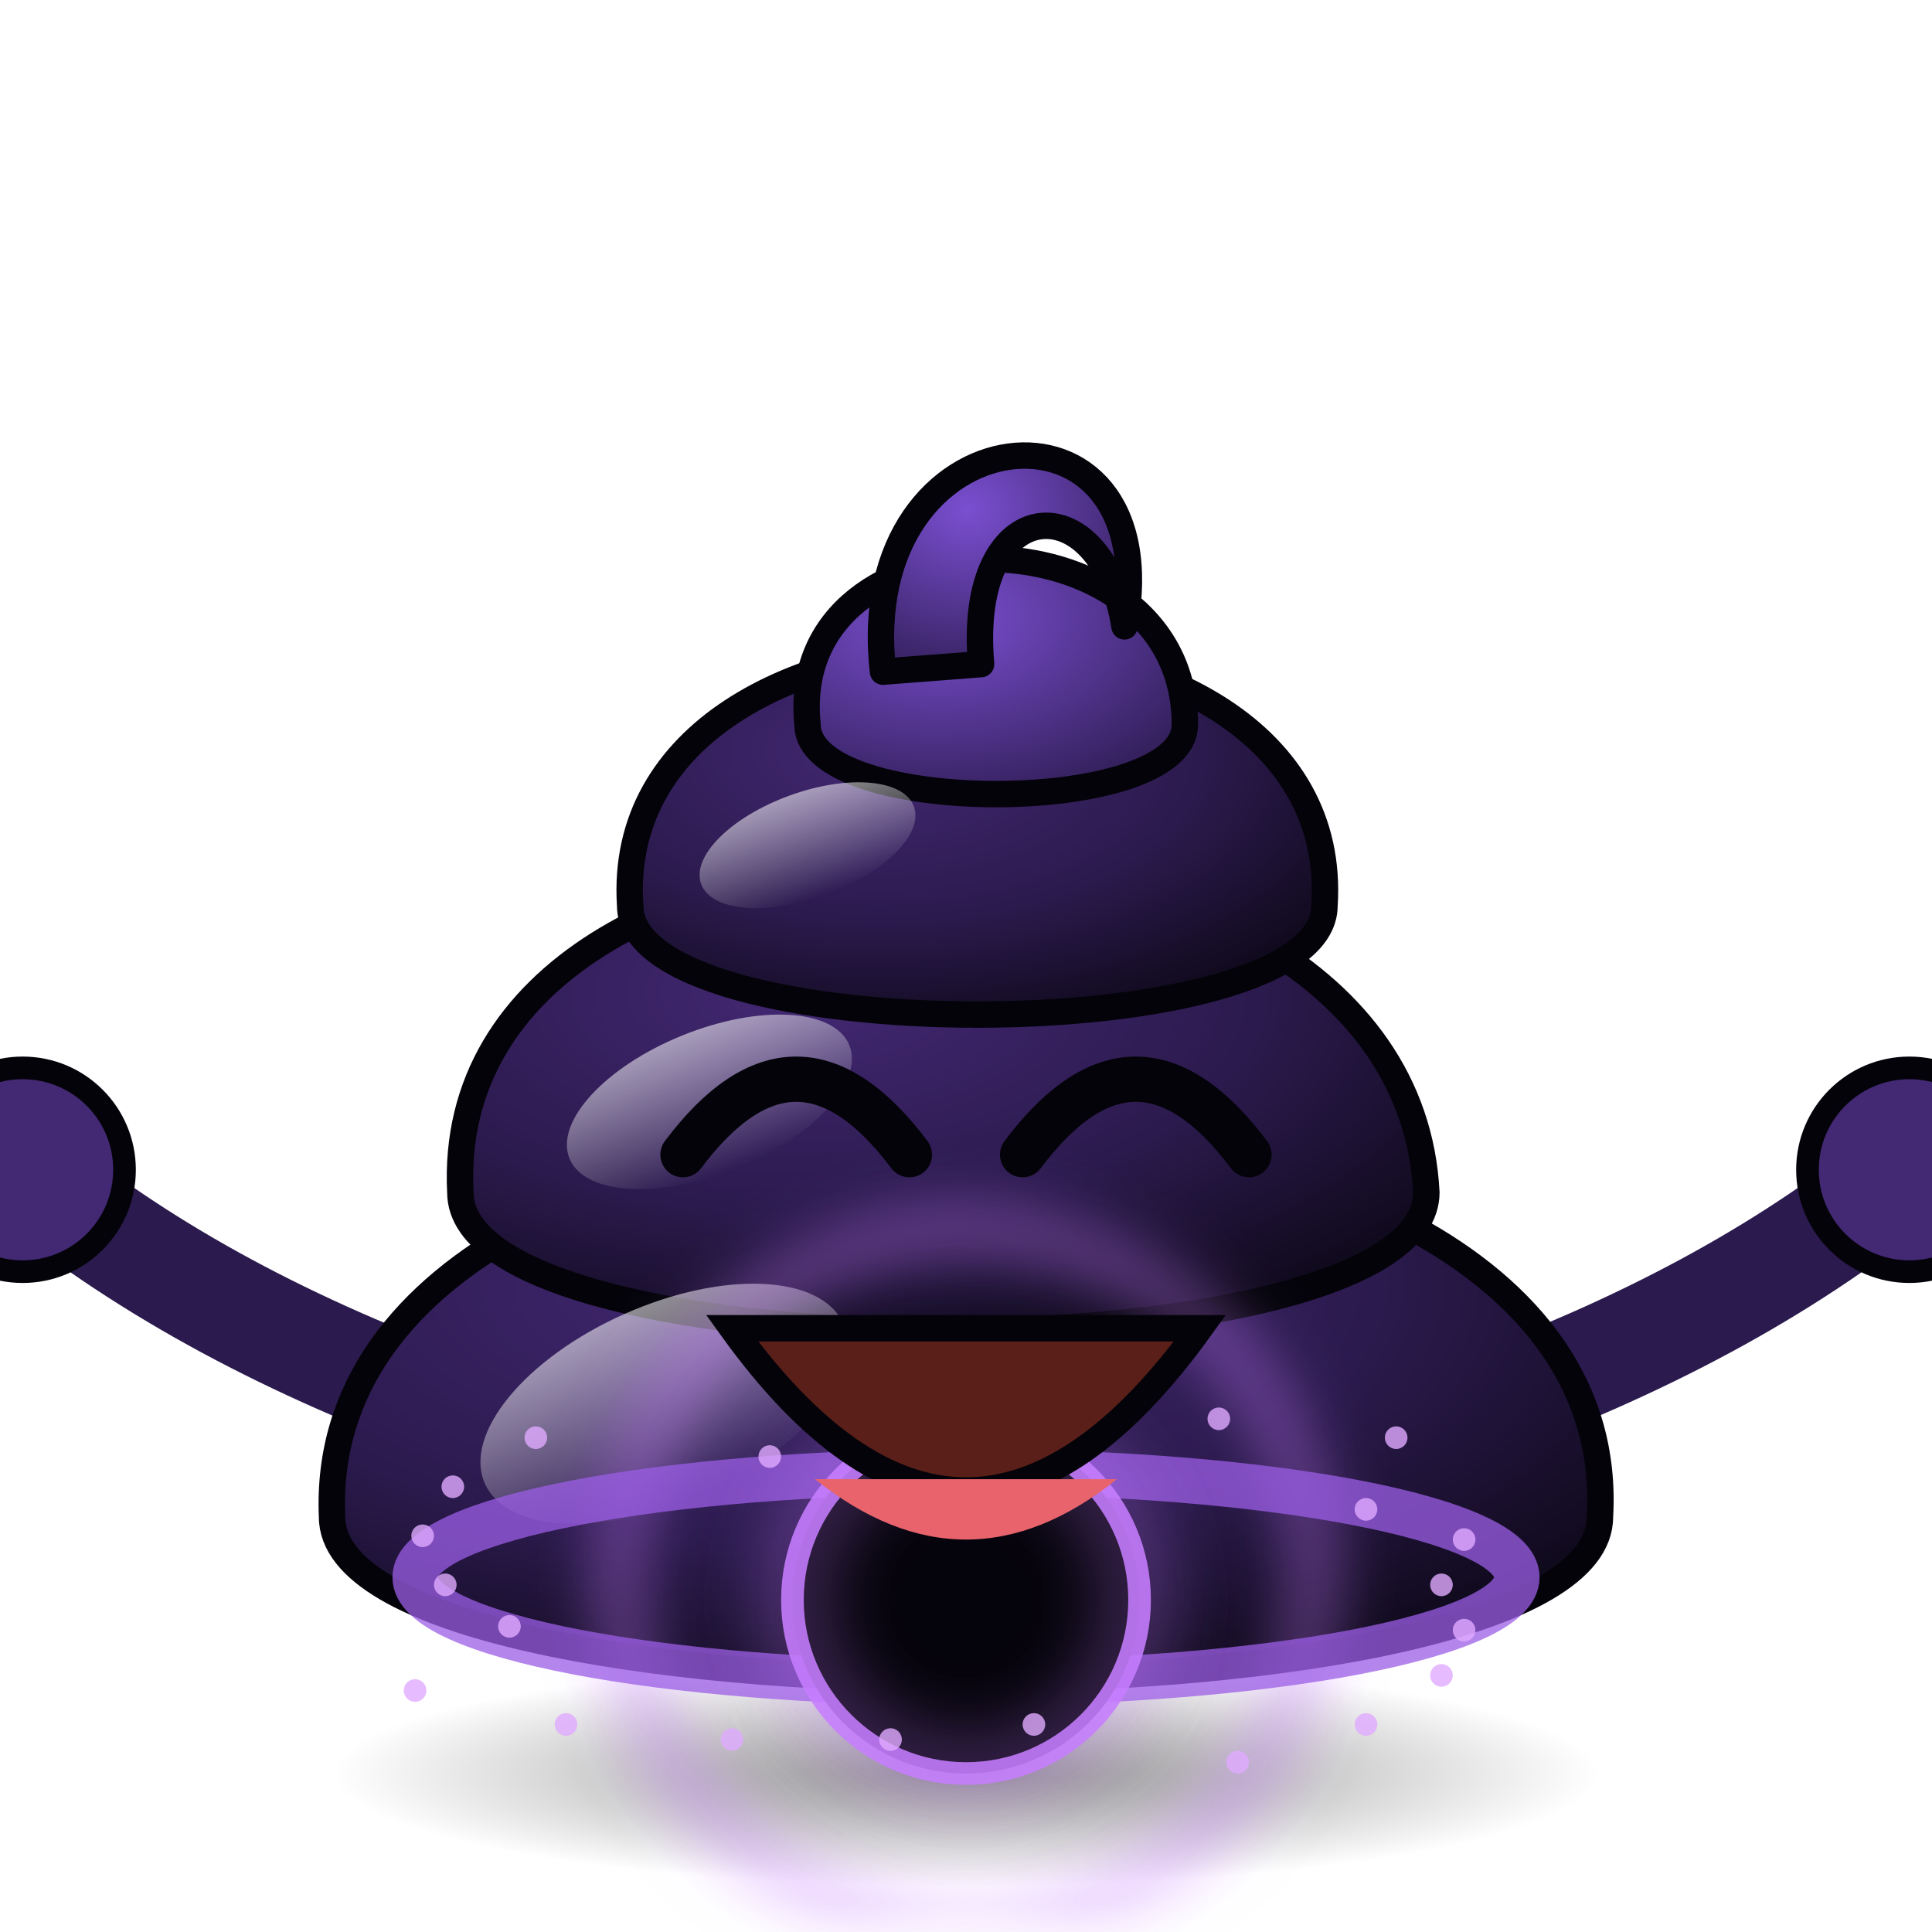
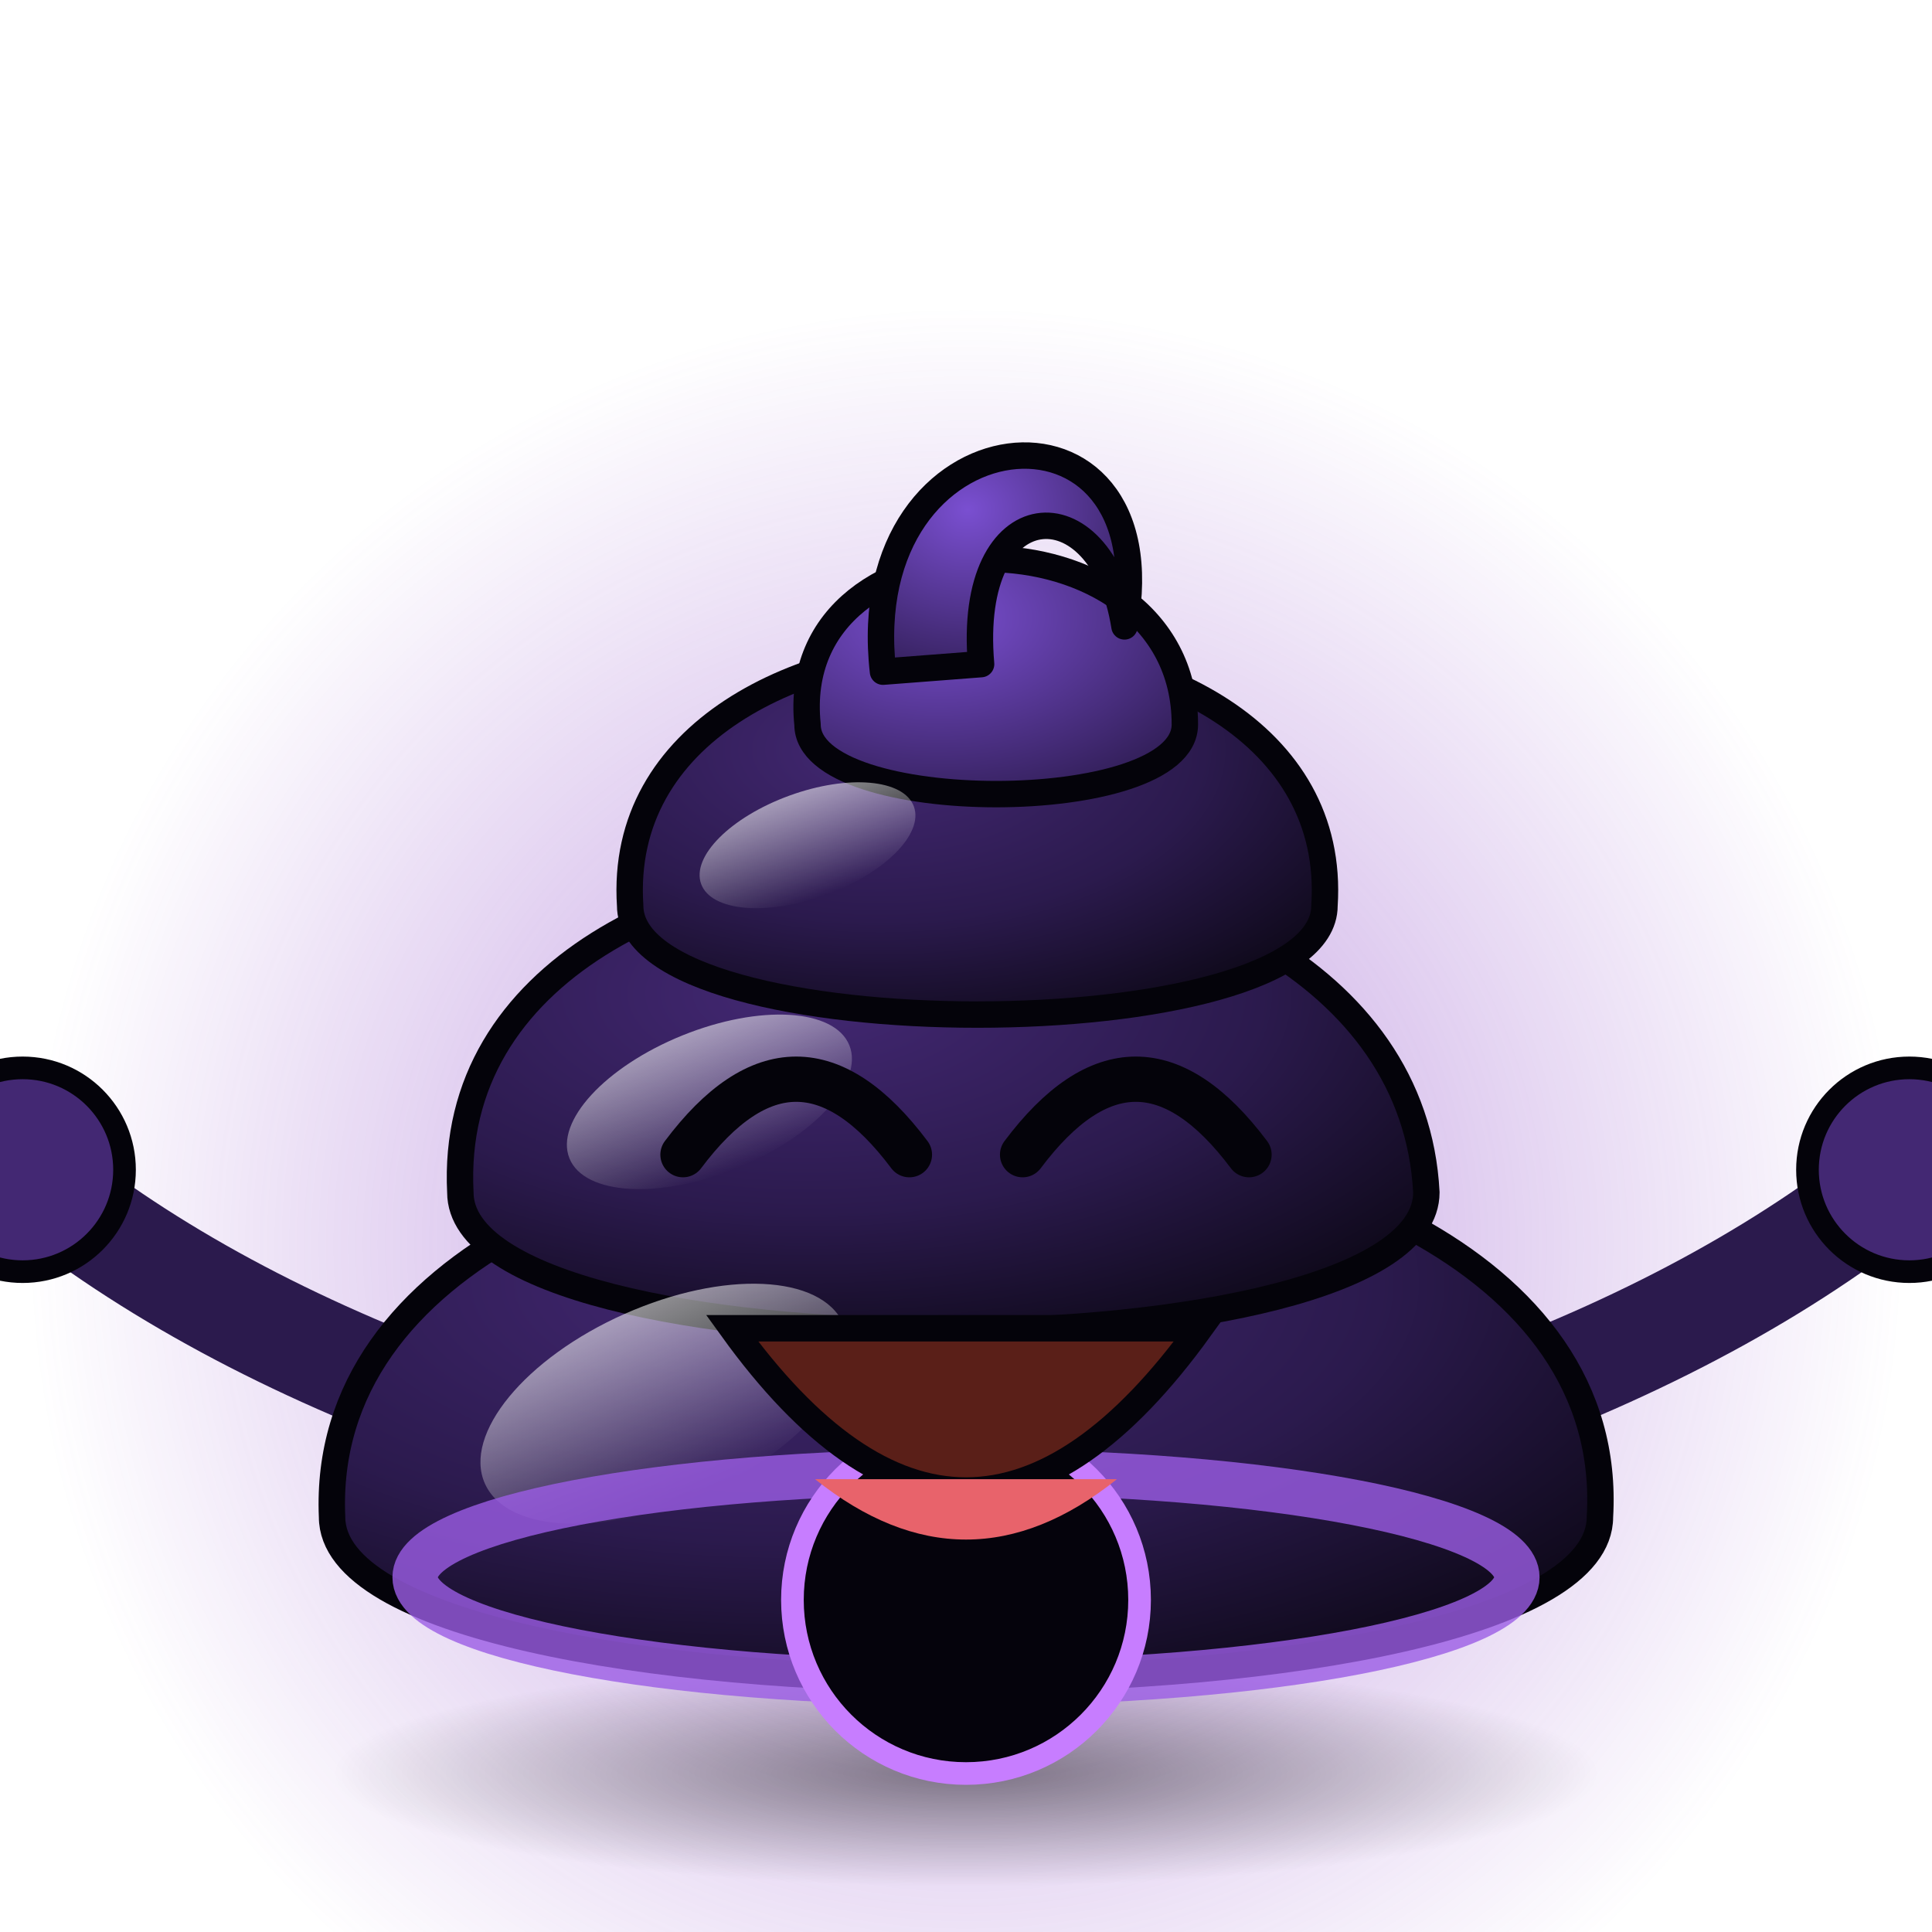
<svg xmlns="http://www.w3.org/2000/svg" width="512" height="512" viewBox="0 0 512 512">
-   <defs>
-     <radialGradient id="body_blackhole" cx="0.36" cy="0.28" r="0.85">
-       <stop offset="0" stop-color="#432873" stop-opacity="1" />
-       <stop offset="0.55" stop-color="#2B1A4D" stop-opacity="1" />
-       <stop offset="1" stop-color="#0B0714" stop-opacity="1" />
-     </radialGradient>
-     <radialGradient id="tip_blackhole" cx="0.35" cy="0.25" r="0.9">
-       <stop offset="0" stop-color="#7A4FD1" stop-opacity="1" />
-       <stop offset="1" stop-color="#2B1A4D" stop-opacity="1" />
-     </radialGradient>
-     <radialGradient id="shadow" cx="0.5" cy="0.5" r="0.5">
-       <stop offset="0" stop-color="#000" stop-opacity="0.45" />
-       <stop offset="1" stop-color="#000" stop-opacity="0" />
-     </radialGradient>
-     <linearGradient id="gloss_blackhole" x1="0" y1="0" x2="0" y2="1">
-       <stop offset="0" stop-color="#FFFFFF" stop-opacity="0.55" />
-       <stop offset="1" stop-color="#FFFFFF" stop-opacity="0" />
-     </linearGradient>
-     <filter id="soft" x="-60%" y="-60%" width="220%" height="220%">
-       <feGaussianBlur stdDeviation="8" />
-     </filter>
-     <filter id="soft2" x="-60%" y="-60%" width="220%" height="220%">
-       <feGaussianBlur stdDeviation="18" />
-     </filter>
-     <filter id="glow_a" x="-80%" y="-80%" width="260%" height="260%">
-       <feDropShadow dx="0" dy="0" stdDeviation="10" flood-color="#C77DFF" flood-opacity="0.95" />
-     </filter>
-   </defs>
-   <g id="poop_character" data-anchor="256,402" data-skin="blackhole" data-expression="happy">
-     <g id="shadow" data-anchor="256,470">
-       <ellipse cx="256" cy="470" rx="168" ry="30" fill="url(#shadow)" />
+   <g id="skin_blackhole" data-anchor="256,402" data-skin="blackhole" data-name="Black Hole" data-expression="happy">
+     <g id="bg_0">
+       <defs>
+         <radialGradient id="gb5851">
+           <stop offset="0" stop-color="#7B2CBF" stop-opacity="0.5" />
+           <stop offset="1" stop-color="#7B2CBF" stop-opacity="0" />
+         </radialGradient>
+       </defs>
+       <circle cx="256" cy="330" r="250" fill="url(#gb5851)" />
    </g>
-     <g id="arm_left" data-anchor="118,372">
-       <path d="M118,372 Q50.8,347.2 6,310" fill="none" stroke="#2B1A4D" stroke-width="28" stroke-linecap="round" />
-       <path d="M118,372 Q50.8,347.2 6,310" fill="none" stroke="#04030A" stroke-width="34" stroke-linecap="round" opacity="0.001" />
-       <circle cx="6" cy="310" r="27" fill="#432873" stroke="#04030A" stroke-width="6" />
+     <svg x="0" y="0" width="512" height="512" viewBox="0 0 512 512">
+       <defs>
+         <radialGradient id="body_sk_blackhole" cx="0.36" cy="0.28" r="0.85">
+           <stop offset="0" stop-color="#432873" stop-opacity="1" />
+           <stop offset="0.55" stop-color="#2B1A4D" stop-opacity="1" />
+           <stop offset="1" stop-color="#0B0714" stop-opacity="1" />
+         </radialGradient>
+         <radialGradient id="tip_sk_blackhole" cx="0.35" cy="0.25" r="0.9">
+           <stop offset="0" stop-color="#7A4FD1" stop-opacity="1" />
+           <stop offset="1" stop-color="#2B1A4D" stop-opacity="1" />
+         </radialGradient>
+         <radialGradient id="shadow" cx="0.5" cy="0.5" r="0.5">
+           <stop offset="0" stop-color="#000" stop-opacity="0.45" />
+           <stop offset="1" stop-color="#000" stop-opacity="0" />
+         </radialGradient>
+         <linearGradient id="gloss_sk_blackhole" x1="0" y1="0" x2="0" y2="1">
+           <stop offset="0" stop-color="#FFFFFF" stop-opacity="0.55" />
+           <stop offset="1" stop-color="#FFFFFF" stop-opacity="0" />
+         </linearGradient>
+         <filter id="soft" x="-60%" y="-60%" width="220%" height="220%">
+           <feGaussianBlur stdDeviation="8" />
+         </filter>
+         <filter id="soft2" x="-60%" y="-60%" width="220%" height="220%">
+           <feGaussianBlur stdDeviation="18" />
+         </filter>
+         <filter id="glow_a" x="-80%" y="-80%" width="260%" height="260%">
+           <feDropShadow dx="0" dy="0" stdDeviation="10" flood-color="#C77DFF" flood-opacity="0.95" />
+         </filter>
+       </defs>
+       <g id="poop_character" data-anchor="256,402" data-skin="sk_blackhole" data-expression="happy">
+         <g id="shadow" data-anchor="256,470">
+           <ellipse cx="256" cy="470" rx="168" ry="30" fill="url(#shadow)" />
+         </g>
+         <g id="arm_left" data-anchor="118,372">
+           <path d="M118,372 Q50.8,347.2 6,310" fill="none" stroke="#2B1A4D" stroke-width="28" stroke-linecap="round" />
+           <path d="M118,372 Q50.8,347.2 6,310" fill="none" stroke="#04030A" stroke-width="34" stroke-linecap="round" opacity="0.001" />
+           <circle cx="6" cy="310" r="27" fill="#432873" stroke="#04030A" stroke-width="6" />
+         </g>
+         <g id="arm_right" data-anchor="394,372">
+           <path d="M394,372 Q461.2,347.2 506,310" fill="none" stroke="#2B1A4D" stroke-width="28" stroke-linecap="round" />
+           <path d="M394,372 Q461.2,347.2 506,310" fill="none" stroke="#04030A" stroke-width="34" stroke-linecap="round" opacity="0.001" />
+           <circle cx="506" cy="310" r="27" fill="#432873" stroke="#04030A" stroke-width="6" />
+         </g>
+         <g id="body" data-anchor="256,402">
+           <path d="M88.0,402.0 C82.0,265.5 432.0,265.5 424.0,402.0 C424.0,459.4 88.0,459.4 88.0,402.0 Z" fill="url(#body_sk_blackhole)" stroke="#04030A" stroke-width="7" stroke-linejoin="round" />
+           <path d="M122.0,316.0 C116.0,199.0 372.0,199.0 378.0,316.0 C378.0,365.2 122.0,365.2 122.0,316.0 Z" fill="url(#body_sk_blackhole)" stroke="#04030A" stroke-width="7" stroke-linejoin="round" />
+           <path d="M167.0,240.0 C161.0,148.4 357.0,148.4 351.0,240.0 C351.0,278.5 167.0,278.5 167.0,240.0 Z" fill="url(#body_sk_blackhole)" stroke="#04030A" stroke-width="7" stroke-linejoin="round" />
+         </g>
+         <g id="top_swirl" data-anchor="264,192">
+           <path d="M214.0,192.0 C208.0,133.5 314.0,133.5 314.0,192.0 C314.0,216.6 214.0,216.6 214.0,192.0 Z" fill="url(#tip_sk_blackhole)" stroke="#04030A" stroke-width="7" stroke-linejoin="round" />
+           <path d="M234,178 C226,108 310,100 298,166 C292,128 256,130 260,176 Z" fill="url(#tip_sk_blackhole)" stroke="#04030A" stroke-width="7" stroke-linejoin="round" />
+         </g>
+         <g id="highlight" data-anchor="256,300">
+           <ellipse cx="176" cy="372" rx="52" ry="26" fill="url(#gloss_sk_blackhole)" transform="rotate(-24 176 372)" />
+           <ellipse cx="188" cy="292" rx="40" ry="19" fill="url(#gloss_sk_blackhole)" transform="rotate(-22 188 292)" />
+           <ellipse cx="214" cy="224" rx="30" ry="14" fill="url(#gloss_sk_blackhole)" transform="rotate(-20 214 224)" />
+         </g>
+       </g>
+     </svg>
+     <g id="skin_layer_0">
+       <ellipse cx="256" cy="418" rx="146" ry="28" fill="none" stroke="#9B5DE5" stroke-width="12" opacity="0.8" />
+       <circle cx="256" cy="424" r="46" fill="#05030C" stroke="#C77DFF" stroke-width="6" />
    </g>
-     <g id="arm_right" data-anchor="394,372">
-       <path d="M394,372 Q461.2,347.2 506,310" fill="none" stroke="#2B1A4D" stroke-width="28" stroke-linecap="round" />
-       <path d="M394,372 Q461.2,347.2 506,310" fill="none" stroke="#04030A" stroke-width="34" stroke-linecap="round" opacity="0.001" />
-       <circle cx="506" cy="310" r="27" fill="#432873" stroke="#04030A" stroke-width="6" />
-     </g>
-     <g id="body" data-anchor="256,402">
-       <path d="M88.0,402.0 C82.0,265.5 432.0,265.5 424.0,402.0 C424.0,459.4 88.0,459.4 88.0,402.0 Z" fill="url(#body_blackhole)" stroke="#04030A" stroke-width="7" stroke-linejoin="round" />
-       <path d="M122.0,316.0 C116.0,199.0 372.0,199.0 378.0,316.0 C378.0,365.2 122.0,365.2 122.0,316.0 Z" fill="url(#body_blackhole)" stroke="#04030A" stroke-width="7" stroke-linejoin="round" />
-       <path d="M167.0,240.0 C161.0,148.4 357.0,148.4 351.0,240.0 C351.0,278.5 167.0,278.5 167.0,240.0 Z" fill="url(#body_blackhole)" stroke="#04030A" stroke-width="7" stroke-linejoin="round" />
-     </g>
-     <g id="top_swirl" data-anchor="264,192">
-       <path d="M214.0,192.0 C208.0,133.5 314.0,133.5 314.0,192.0 C314.0,216.6 214.0,216.6 214.0,192.0 Z" fill="url(#tip_blackhole)" stroke="#04030A" stroke-width="7" stroke-linejoin="round" />
-       <path d="M234,178 C226,108 310,100 298,166 C292,128 256,130 260,176 Z" fill="url(#tip_blackhole)" stroke="#04030A" stroke-width="7" stroke-linejoin="round" />
-     </g>
-     <g id="highlight" data-anchor="256,300">
-       <ellipse cx="176" cy="372" rx="52" ry="26" fill="url(#gloss_blackhole)" transform="rotate(-24 176 372)" />
-       <ellipse cx="188" cy="292" rx="40" ry="19" fill="url(#gloss_blackhole)" transform="rotate(-22 188 292)" />
-       <ellipse cx="214" cy="224" rx="30" ry="14" fill="url(#gloss_blackhole)" transform="rotate(-20 214 224)" />
-     </g>
-     <g id="skin_blackhole">
-       <circle cx="256" cy="418" r="92" fill="none" stroke="#C77DFF" stroke-width="10" opacity="0.55" filter="url(#soft)" />
-       <ellipse cx="256" cy="418" rx="146" ry="28" fill="none" stroke="#9B5DE5" stroke-width="12" opacity="0.75" />
-       <circle cx="256" cy="424" r="46" fill="#05030C" />
-       <circle cx="256" cy="424" r="46" fill="none" stroke="#C77DFF" stroke-width="6" opacity="0.9" filter="url(#glow_a)" />
-       <circle cx="382" cy="420" r="3" fill="#E0AAFF" opacity="0.8" />
-       <circle cx="388" cy="432" r="3" fill="#E0AAFF" opacity="0.8" />
-       <circle cx="382" cy="444" r="3" fill="#E0AAFF" opacity="0.8" />
-       <circle cx="362" cy="457" r="3" fill="#E0AAFF" opacity="0.8" />
-       <circle cx="328" cy="467" r="3" fill="#E0AAFF" opacity="0.8" />
-       <circle cx="274" cy="457" r="3" fill="#E0AAFF" opacity="0.8" />
-       <circle cx="236" cy="461" r="3" fill="#E0AAFF" opacity="0.8" />
-       <circle cx="194" cy="461" r="3" fill="#E0AAFF" opacity="0.8" />
-       <circle cx="150" cy="457" r="3" fill="#E0AAFF" opacity="0.8" />
-       <circle cx="110" cy="448" r="3" fill="#E0AAFF" opacity="0.8" />
-       <circle cx="135" cy="431" r="3" fill="#E0AAFF" opacity="0.8" />
-       <circle cx="118" cy="420" r="3" fill="#E0AAFF" opacity="0.8" />
-       <circle cx="112" cy="407" r="3" fill="#E0AAFF" opacity="0.8" />
-       <circle cx="120" cy="394" r="3" fill="#E0AAFF" opacity="0.8" />
-       <circle cx="142" cy="381" r="3" fill="#E0AAFF" opacity="0.8" />
-       <circle cx="204" cy="386" r="3" fill="#E0AAFF" opacity="0.8" />
-       <circle cx="236" cy="379" r="3" fill="#E0AAFF" opacity="0.8" />
-       <circle cx="277" cy="375" r="3" fill="#E0AAFF" opacity="0.8" />
-       <circle cx="323" cy="376" r="3" fill="#E0AAFF" opacity="0.8" />
-       <circle cx="370" cy="381" r="3" fill="#E0AAFF" opacity="0.8" />
-       <circle cx="362" cy="400" r="3" fill="#E0AAFF" opacity="0.8" />
-       <circle cx="388" cy="408" r="3" fill="#E0AAFF" opacity="0.8" />
-     </g>
-     <g id="eyes" data-anchor="256,296">
-       <path d="M181,306 Q211,266 241,306" fill="none" stroke="#04030A" stroke-width="12" stroke-linecap="round" />
-       <path d="M271,306 Q301,266 331,306" fill="none" stroke="#04030A" stroke-width="12" stroke-linecap="round" />
-     </g>
-     <g id="mouth" data-anchor="256,366">
-       <path d="M194,352 Q256,438 318,352 Z" fill="#5A1F18" stroke="#04030A" stroke-width="7" />
-       <path d="M216,392 Q256,424 296,392 Z" fill="#E8636B" />
+     <g id="face" data-anchor="256,296">
+       <g id="eyes" data-anchor="256,296">
+         <path d="M181,306 Q211,266 241,306" fill="none" stroke="#04030A" stroke-width="12" stroke-linecap="round" />
+         <path d="M271,306 Q301,266 331,306" fill="none" stroke="#04030A" stroke-width="12" stroke-linecap="round" />
+       </g>
+       <g id="mouth" data-anchor="256,366">
+         <path d="M194,352 Q256,438 318,352 Z" fill="#5A1F18" stroke="#04030A" stroke-width="7" />
+         <path d="M216,392 Q256,424 296,392 Z" fill="#E8636B" />
+       </g>
    </g>
  </g>
</svg>
